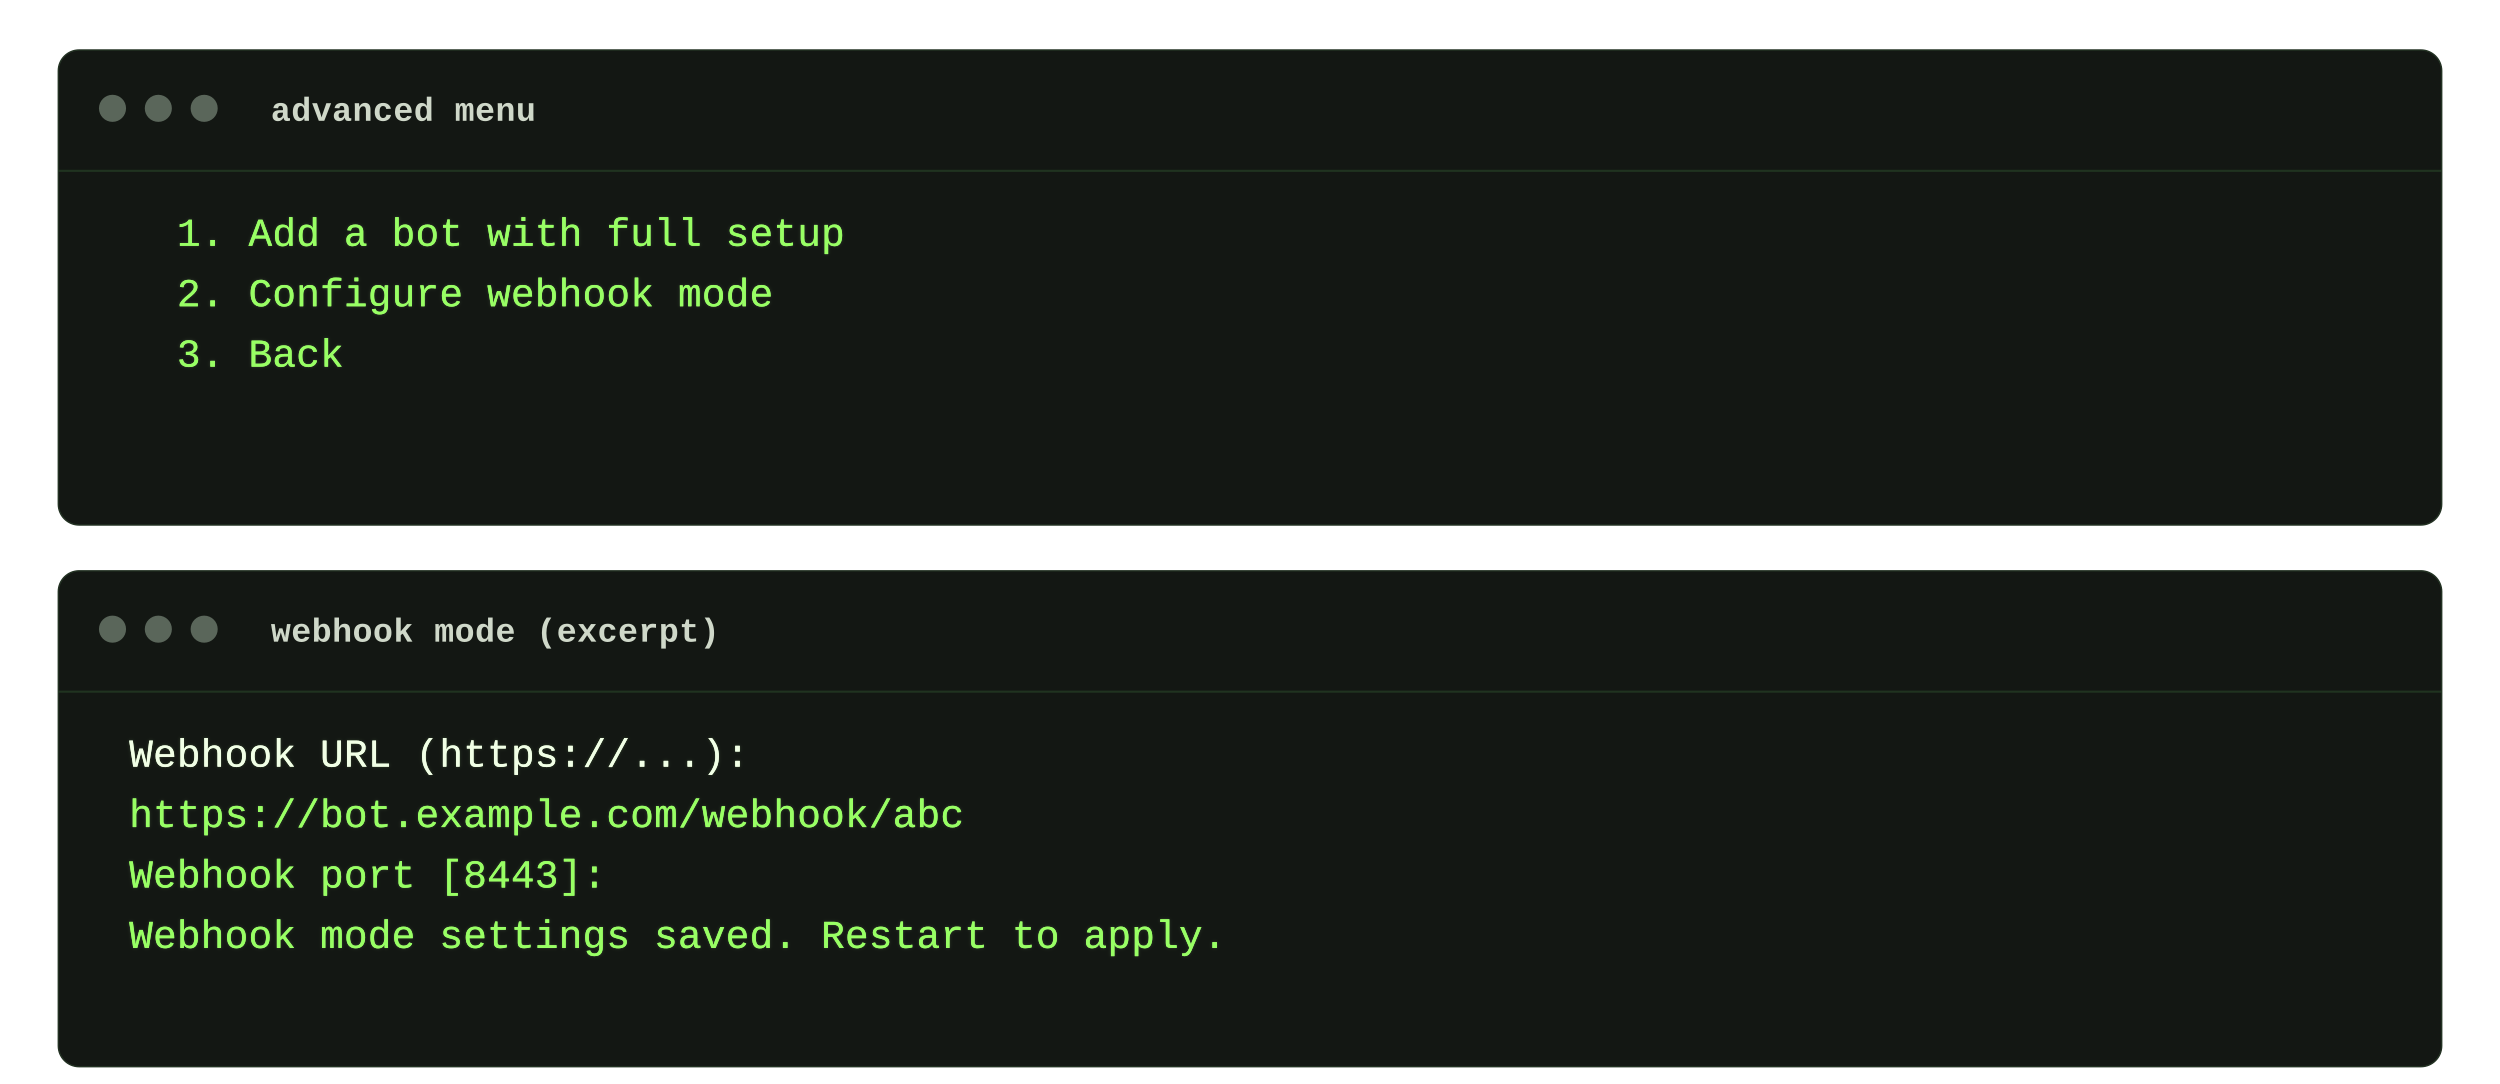
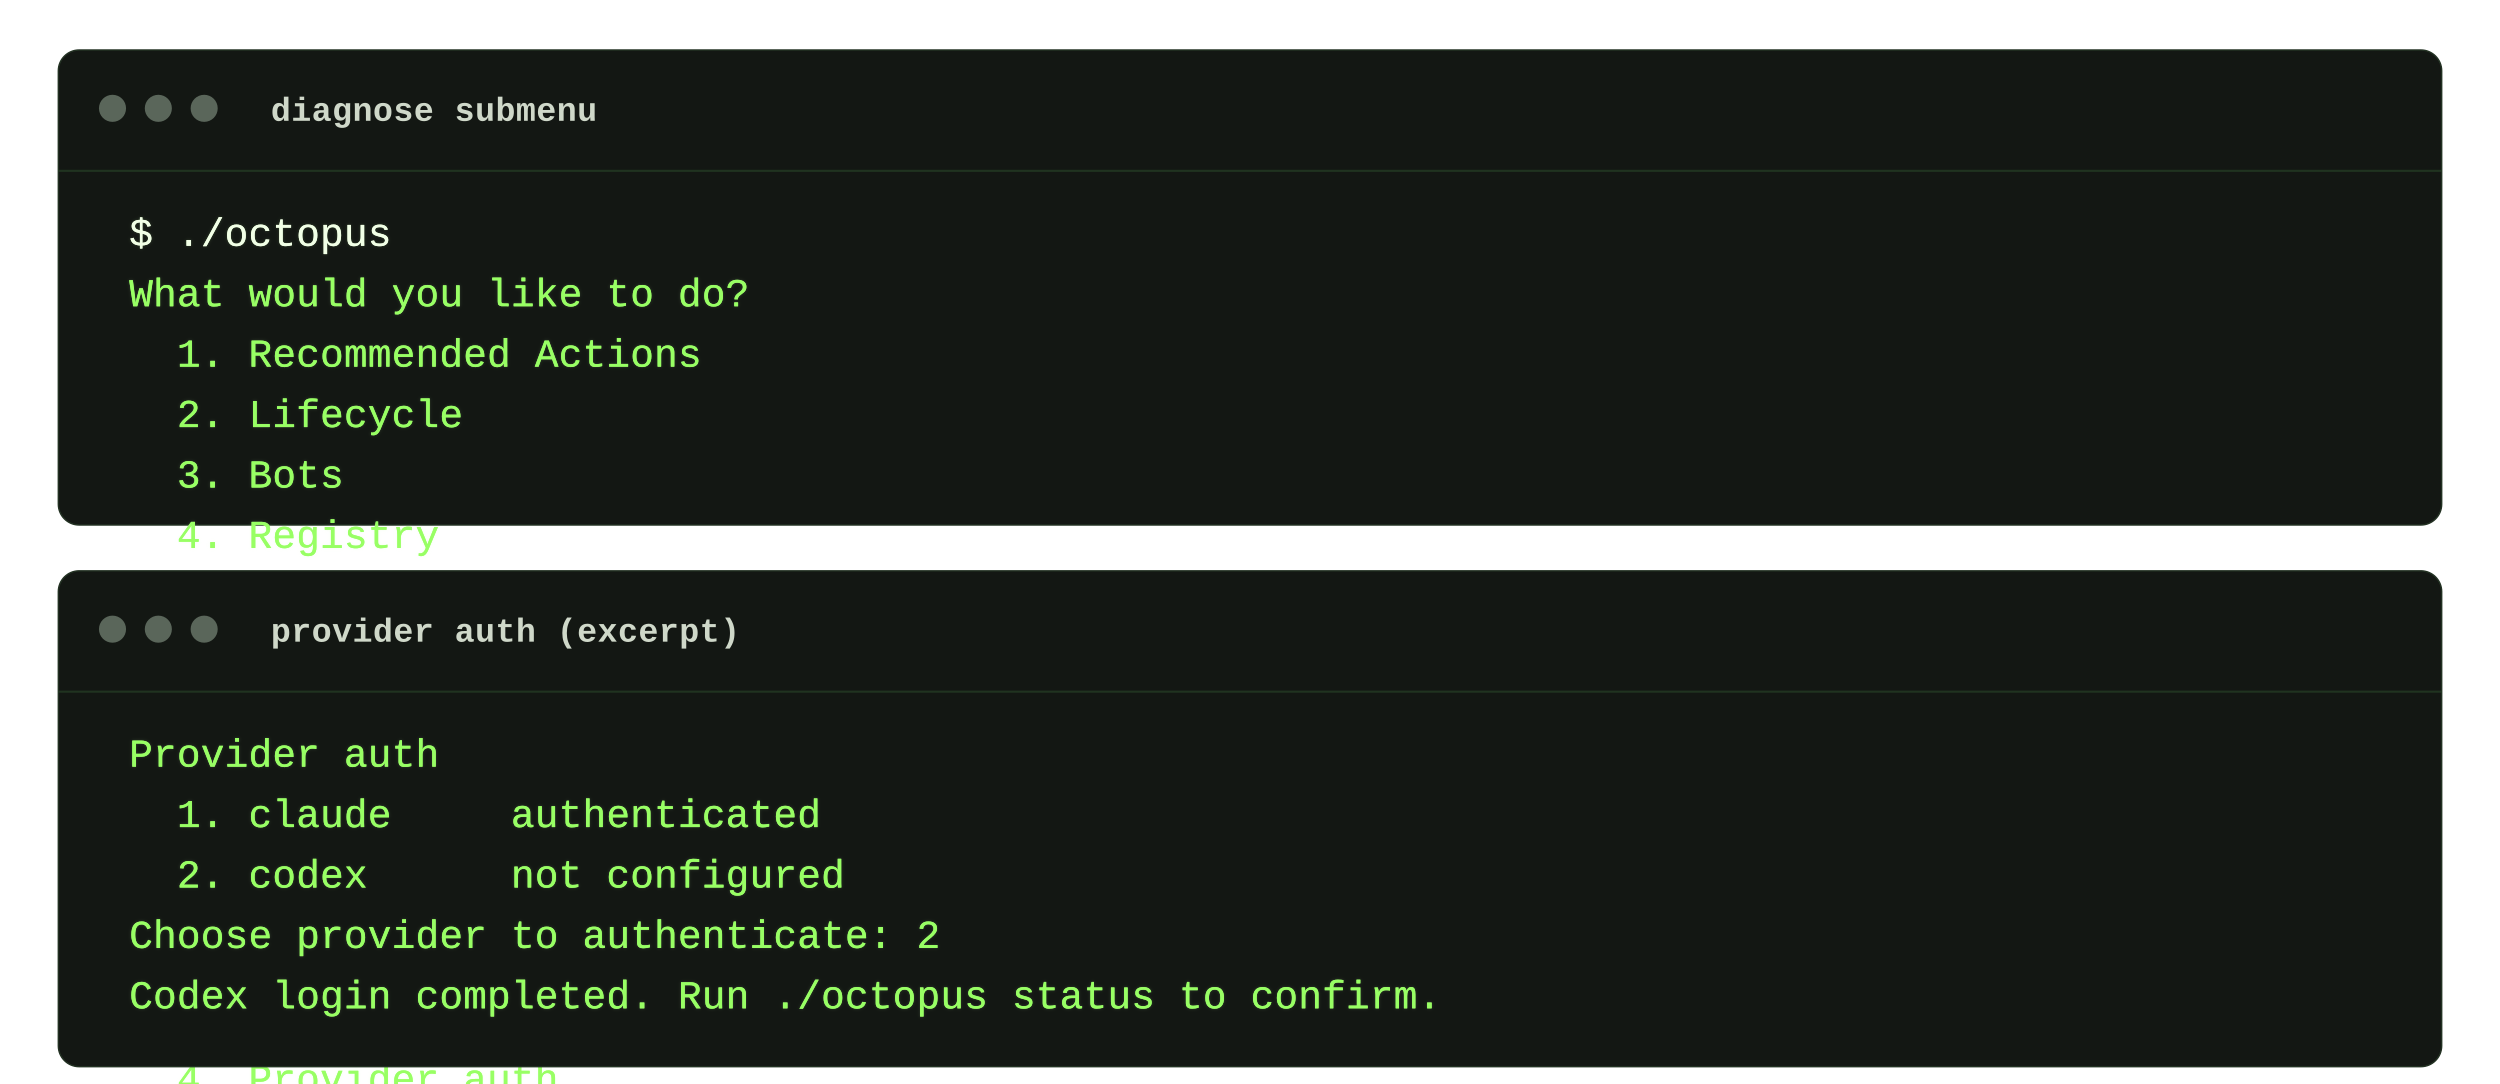
<svg xmlns="http://www.w3.org/2000/svg" width="1200" height="520" viewBox="0 0 1200 520" role="img" aria-labelledby="title desc">
  <style>
    .panel { fill: #131713; stroke: #223122; stroke-width: 0.7; }
    .rule { stroke: #274227; stroke-width: 1; opacity: 0.65; }
    .dot { fill: #5a665a; }
    .label { fill: #cfd8c9; font: 600 16px "IBM Plex Mono", "SFMono-Regular", Menlo, Monaco, Consolas, "Liberation Mono", monospace; letter-spacing: 0.2px; }
    .line { fill: #98ff64; font: 19px "IBM Plex Mono", "SFMono-Regular", Menlo, Monaco, Consolas, "Liberation Mono", monospace; letter-spacing: 0.05px; }
    .glow-copy { opacity: 0.52; filter: url(#crt-glow); }
    .prompt { fill: #f1ffe6; }
  </style>
  <defs>
    <filter id="crt-glow" x="-20%" y="-20%" width="140%" height="140%">
      <feGaussianBlur stdDeviation="0.85" result="blur" />
      <feColorMatrix in="blur" type="matrix" values="0 0 0 0 0.55 0 0 0 0 1 0 0 0 0 0.35 0 0 0 0.45 0" result="glow" />
      <feMerge>
        <feMergeNode in="glow" />
      </feMerge>
    </filter>
  </defs>
  <g transform="translate(28 24)">
    <rect class="panel" x="0" y="0" width="1144" height="228" rx="10" />
    <circle class="dot" cx="26" cy="28" r="6.5" />
    <circle class="dot" cx="48" cy="28" r="6.5" />
    <circle class="dot" cx="70" cy="28" r="6.5" />
-     <text class="label" x="102" y="34">advanced menu</text>
+     <text class="label" x="102" y="34">diagnose submenu</text>
    <line class="rule" x1="0" y1="58" x2="1144" y2="58" />
    <g id="copy-adv">
      <text class="line" xml:space="preserve">
-         <tspan x="34" y="94">  1. Add a bot with full setup</tspan>
-         <tspan x="34" dy="29">  2. Configure webhook mode</tspan>
-         <tspan x="34" dy="29">  3. Back</tspan>
+         <tspan class="prompt" x="34" y="94">$ ./octopus</tspan>
+         <tspan x="34" dy="29">What would you like to do?</tspan>
+         <tspan x="34" dy="29">  1. Recommended Actions</tspan>
+         <tspan x="34" dy="29">  2. Lifecycle</tspan>
+         <tspan x="34" dy="29">  3. Bots</tspan>
+         <tspan x="34" dy="29">  4. Registry</tspan>
+         <tspan x="34" dy="29">  5. Workspaces</tspan>
+         <tspan x="34" dy="29">  6. Diagnose</tspan>
+         <tspan x="34" dy="29">  7. Status</tspan>
+         <tspan x="34" dy="29">Choose an option: 6</tspan>
+         <tspan x="34" dy="29" />
+         <tspan x="34" dy="29">Diagnose</tspan>
+         <tspan x="34" dy="29">  1. Logs</tspan>
+         <tspan x="34" dy="29">  2. Shell</tspan>
+         <tspan x="34" dy="29">  3. Doctor</tspan>
+         <tspan x="34" dy="29">  4. Provider auth</tspan>
      </text>
    </g>
    <use href="#copy-adv" class="glow-copy" />
    <use href="#copy-adv" />
    <rect class="panel" x="0" y="250" width="1144" height="238" rx="10" />
    <circle class="dot" cx="26" cy="278" r="6.5" />
    <circle class="dot" cx="48" cy="278" r="6.5" />
    <circle class="dot" cx="70" cy="278" r="6.5" />
-     <text class="label" x="102" y="284">webhook mode (excerpt)</text>
+     <text class="label" x="102" y="284">provider auth (excerpt)</text>
    <line class="rule" x1="0" y1="308" x2="1144" y2="308" />
    <g id="copy-wh">
      <text class="line" xml:space="preserve">
-         <tspan class="prompt" x="34" y="344">Webhook URL (https://...):</tspan>
-         <tspan x="34" dy="29">https://bot.example.com/webhook/abc</tspan>
-         <tspan x="34" dy="29">Webhook port [8443]:</tspan>
-         <tspan x="34" dy="29">Webhook mode settings saved. Restart to apply.</tspan>
+         <tspan x="34" y="344">Provider auth</tspan>
+         <tspan x="34" dy="29">  1. claude     authenticated</tspan>
+         <tspan x="34" dy="29">  2. codex      not configured</tspan>
+         <tspan x="34" dy="29">Choose provider to authenticate: 2</tspan>
+         <tspan x="34" dy="29">Codex login completed. Run ./octopus status to confirm.</tspan>
      </text>
    </g>
    <use href="#copy-wh" class="glow-copy" />
    <use href="#copy-wh" />
  </g>
</svg>
